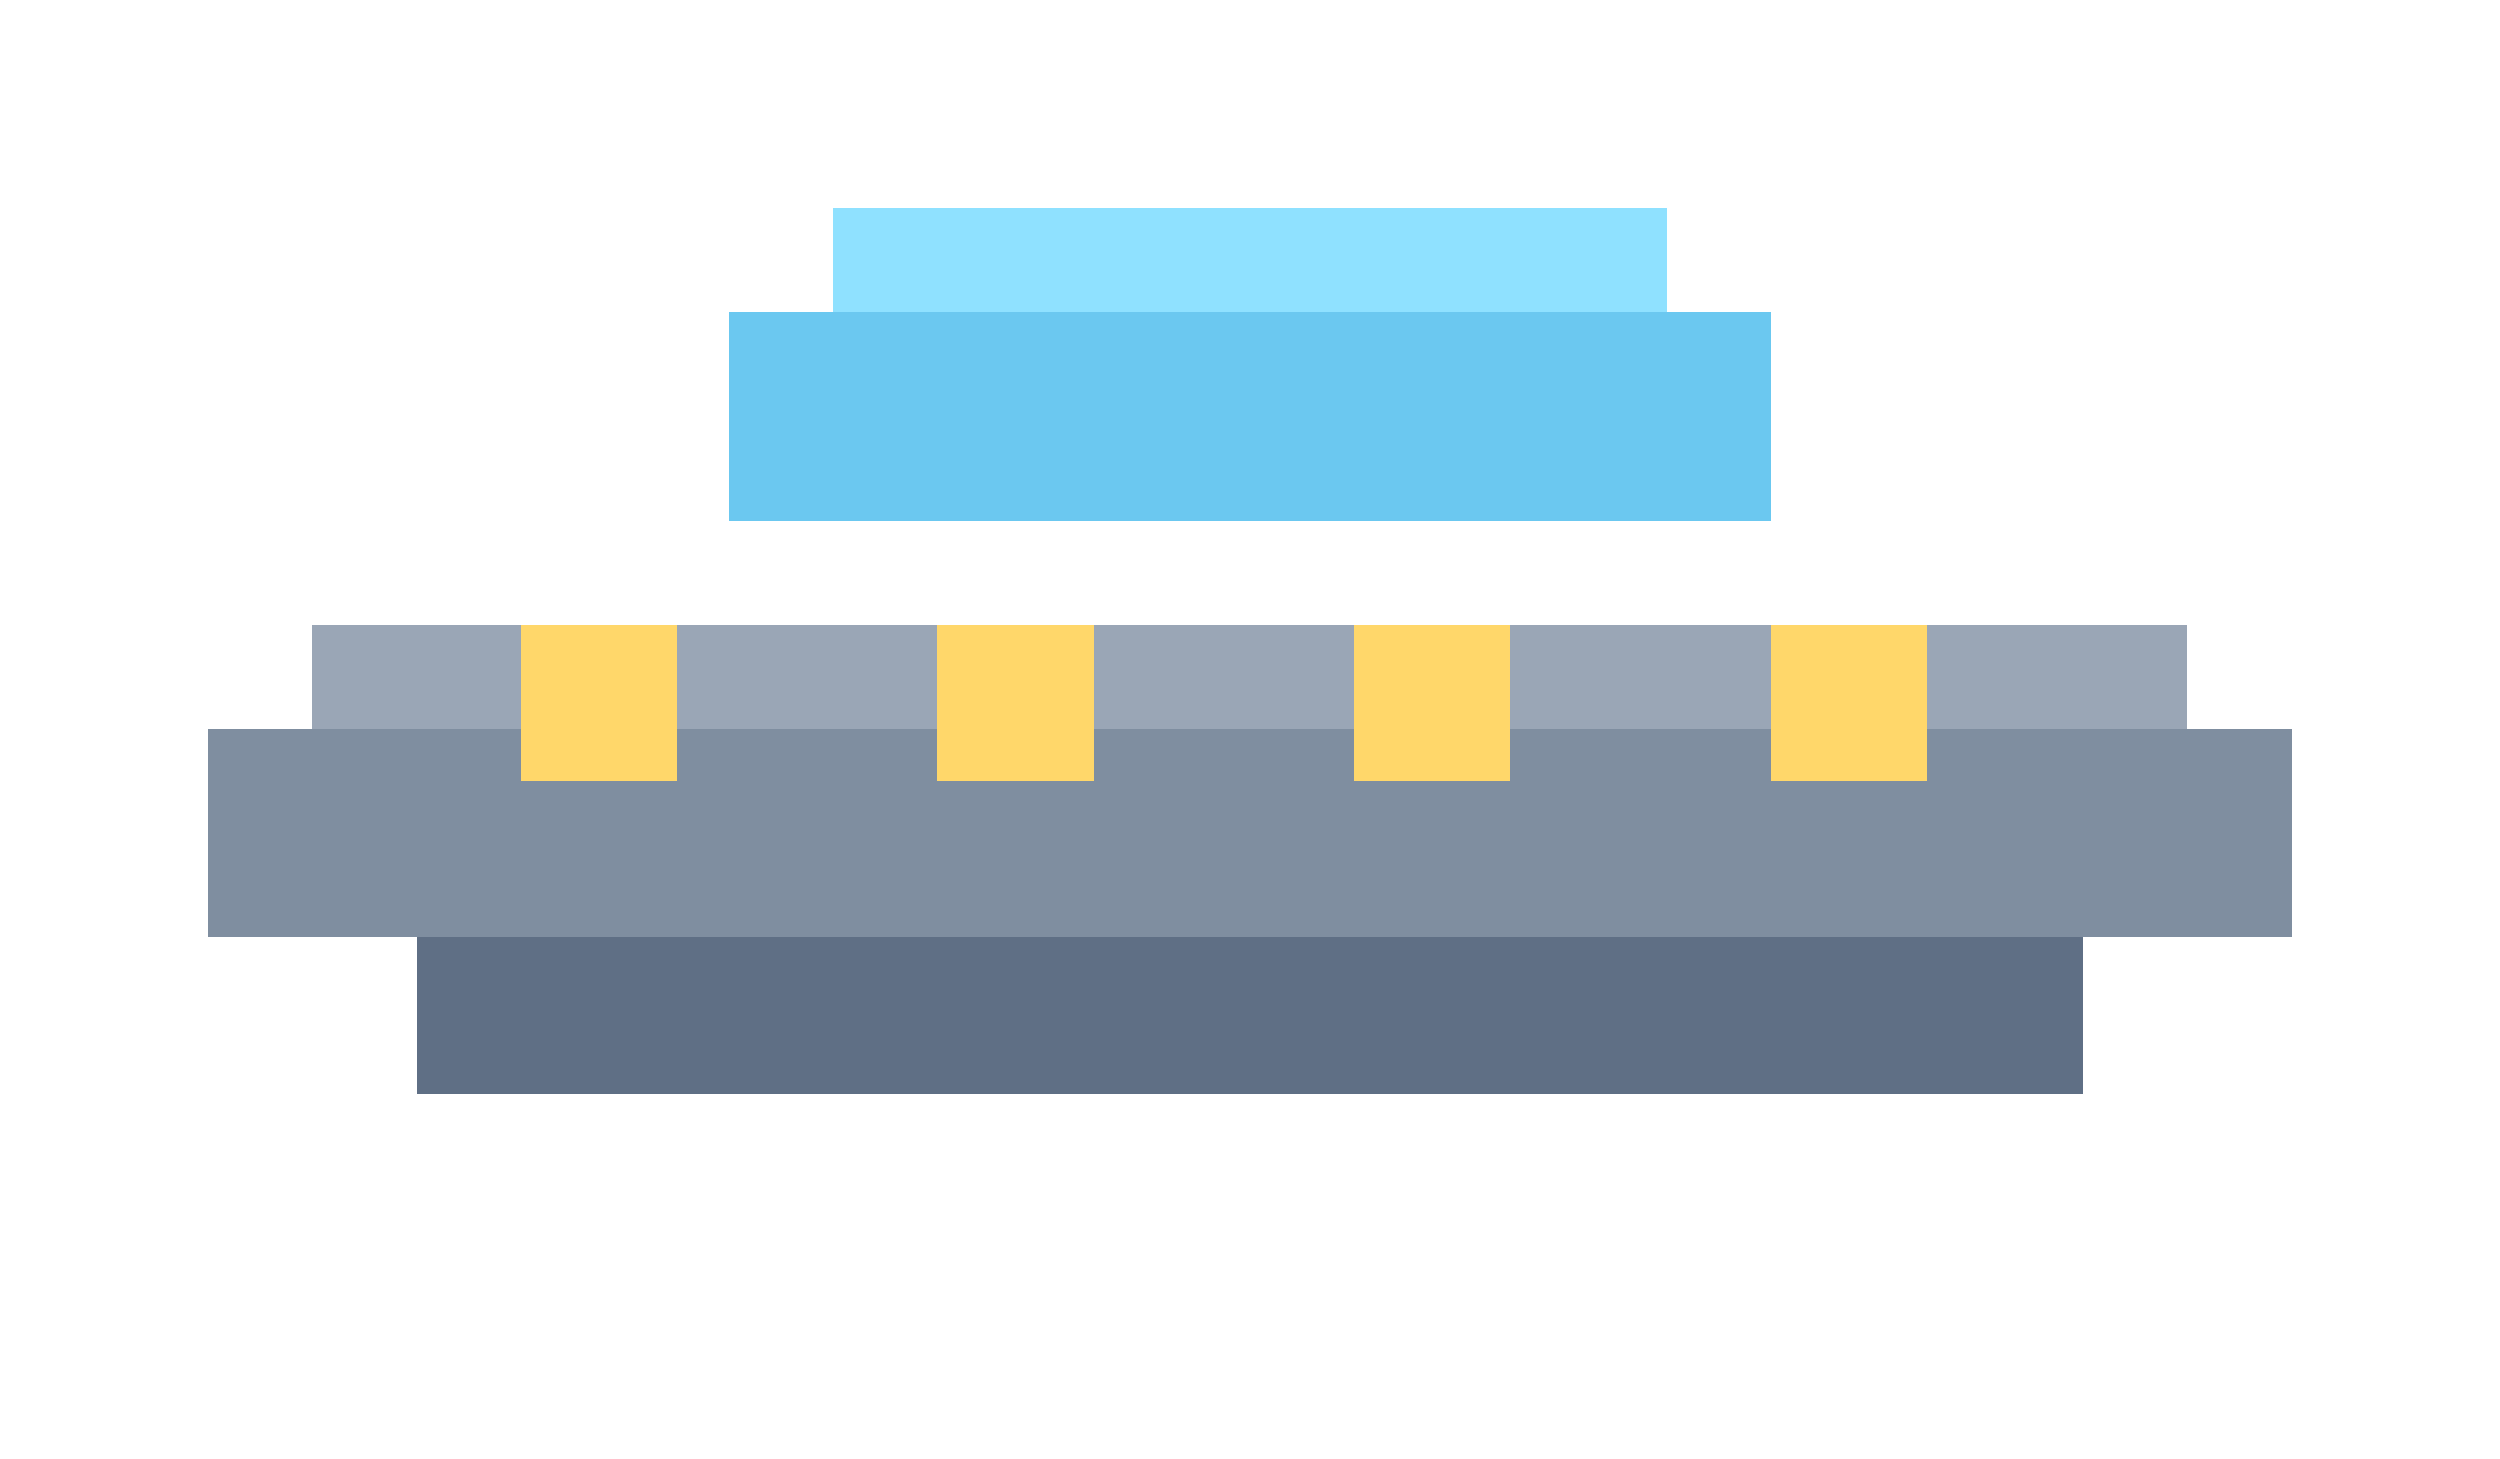
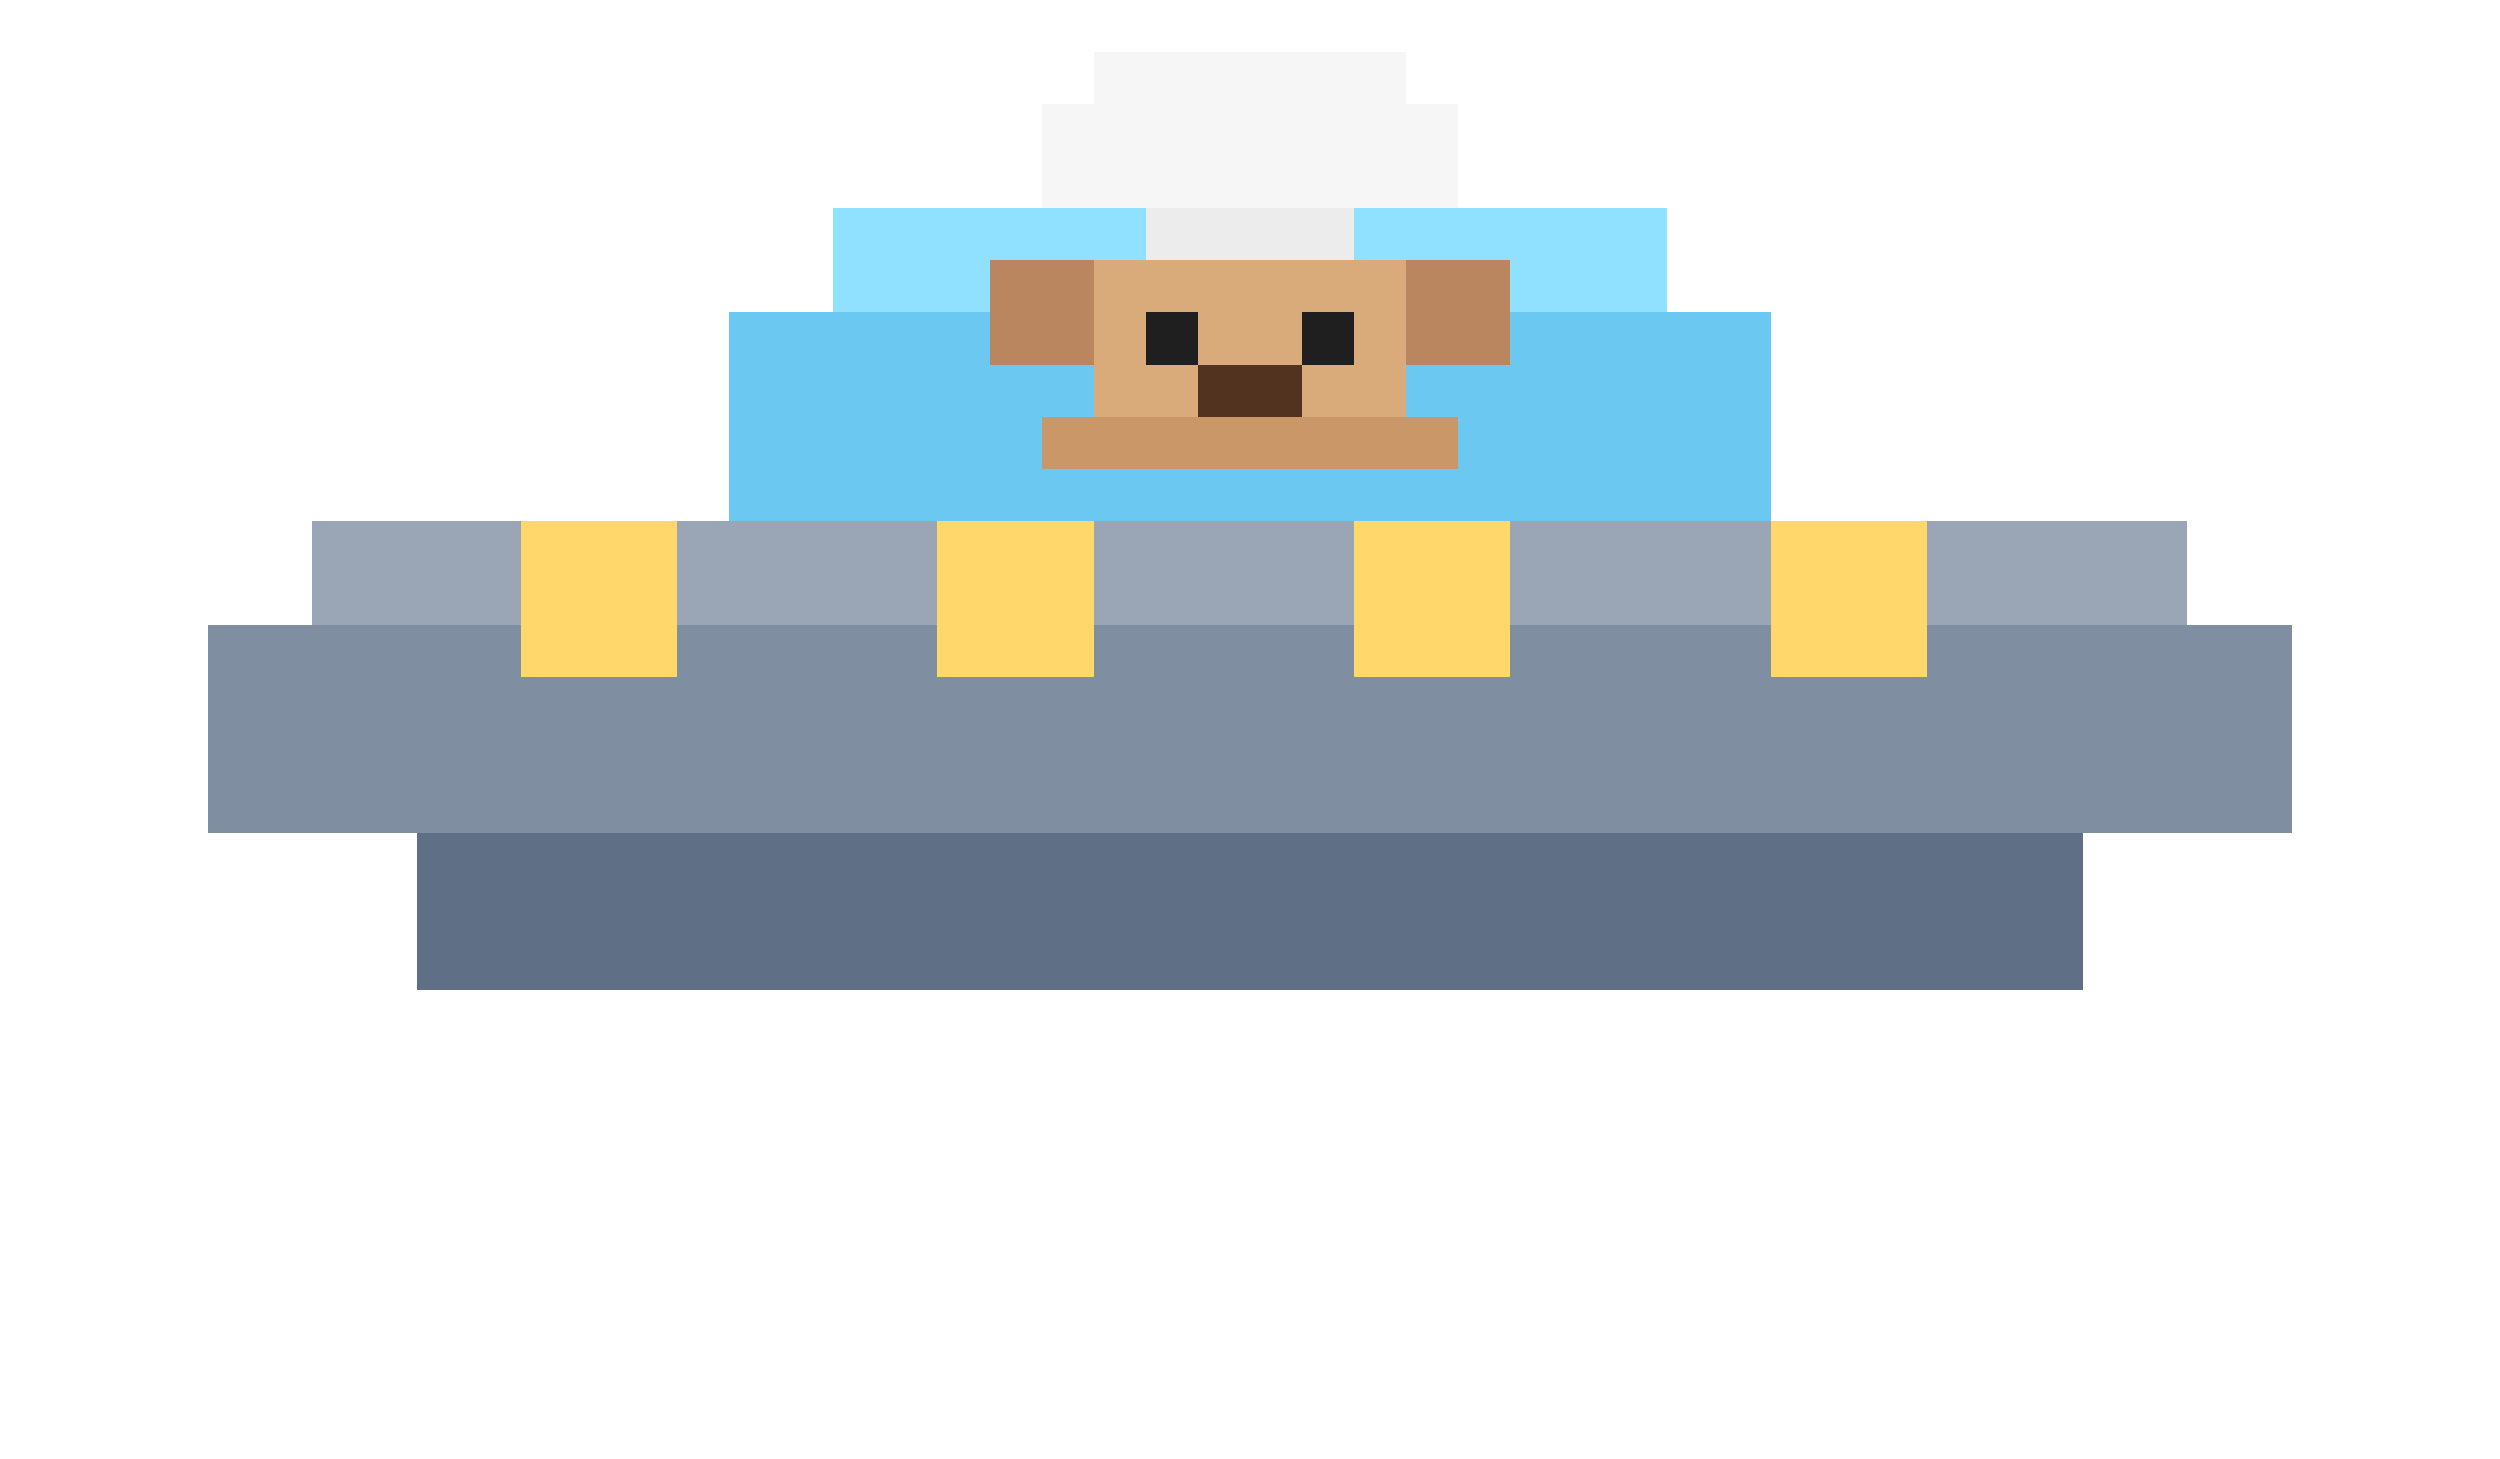
<svg xmlns="http://www.w3.org/2000/svg" viewBox="0 0 48 28" shape-rendering="crispEdges">
  <rect width="48" height="28" fill="none" />
  <rect x="16" y="4" width="16" height="6" fill="#8fe1ff" />
  <rect x="14" y="6" width="20" height="4" fill="#6bc8f0" />
-   <rect x="6" y="12" width="36" height="6" fill="#9aa6b6" />
-   <rect x="4" y="14" width="40" height="4" fill="#7f8ea0" />
-   <rect x="8" y="18" width="32" height="3" fill="#5f6f85" />
-   <rect x="10" y="12" width="3" height="3" fill="#ffd76a" />
-   <rect x="18" y="12" width="3" height="3" fill="#ffd76a" />
-   <rect x="26" y="12" width="3" height="3" fill="#ffd76a" />
-   <rect x="34" y="12" width="3" height="3" fill="#ffd76a" />
+   <rect x="21" y="1" width="6" height="1" fill="#f6f6f6" />
+   <rect x="20" y="2" width="8" height="2" fill="#f6f6f6" />
+   <rect x="22" y="4" width="4" height="1" fill="#ececec" />
+   <rect x="19" y="5" width="2" height="2" fill="#b9865f" />
+   <rect x="27" y="5" width="2" height="2" fill="#b9865f" />
+   <rect x="21" y="5" width="6" height="4" fill="#d9aa7a" />
+   <rect x="22" y="6" width="1" height="1" fill="#1f1f1f" />
+   <rect x="25" y="6" width="1" height="1" fill="#1f1f1f" />
+   <rect x="23" y="7" width="2" height="1" fill="#52331f" />
+   <rect x="20" y="8" width="8" height="1" fill="#c99768" />
+   <rect x="6" y="10" width="36" height="6" fill="#9aa6b6" />
+   <rect x="4" y="12" width="40" height="4" fill="#7f8ea0" />
+   <rect x="8" y="16" width="32" height="3" fill="#5f6f85" />
+   <rect x="10" y="10" width="3" height="3" fill="#ffd76a" />
+   <rect x="18" y="10" width="3" height="3" fill="#ffd76a" />
+   <rect x="26" y="10" width="3" height="3" fill="#ffd76a" />
+   <rect x="34" y="10" width="3" height="3" fill="#ffd76a" />
</svg>
